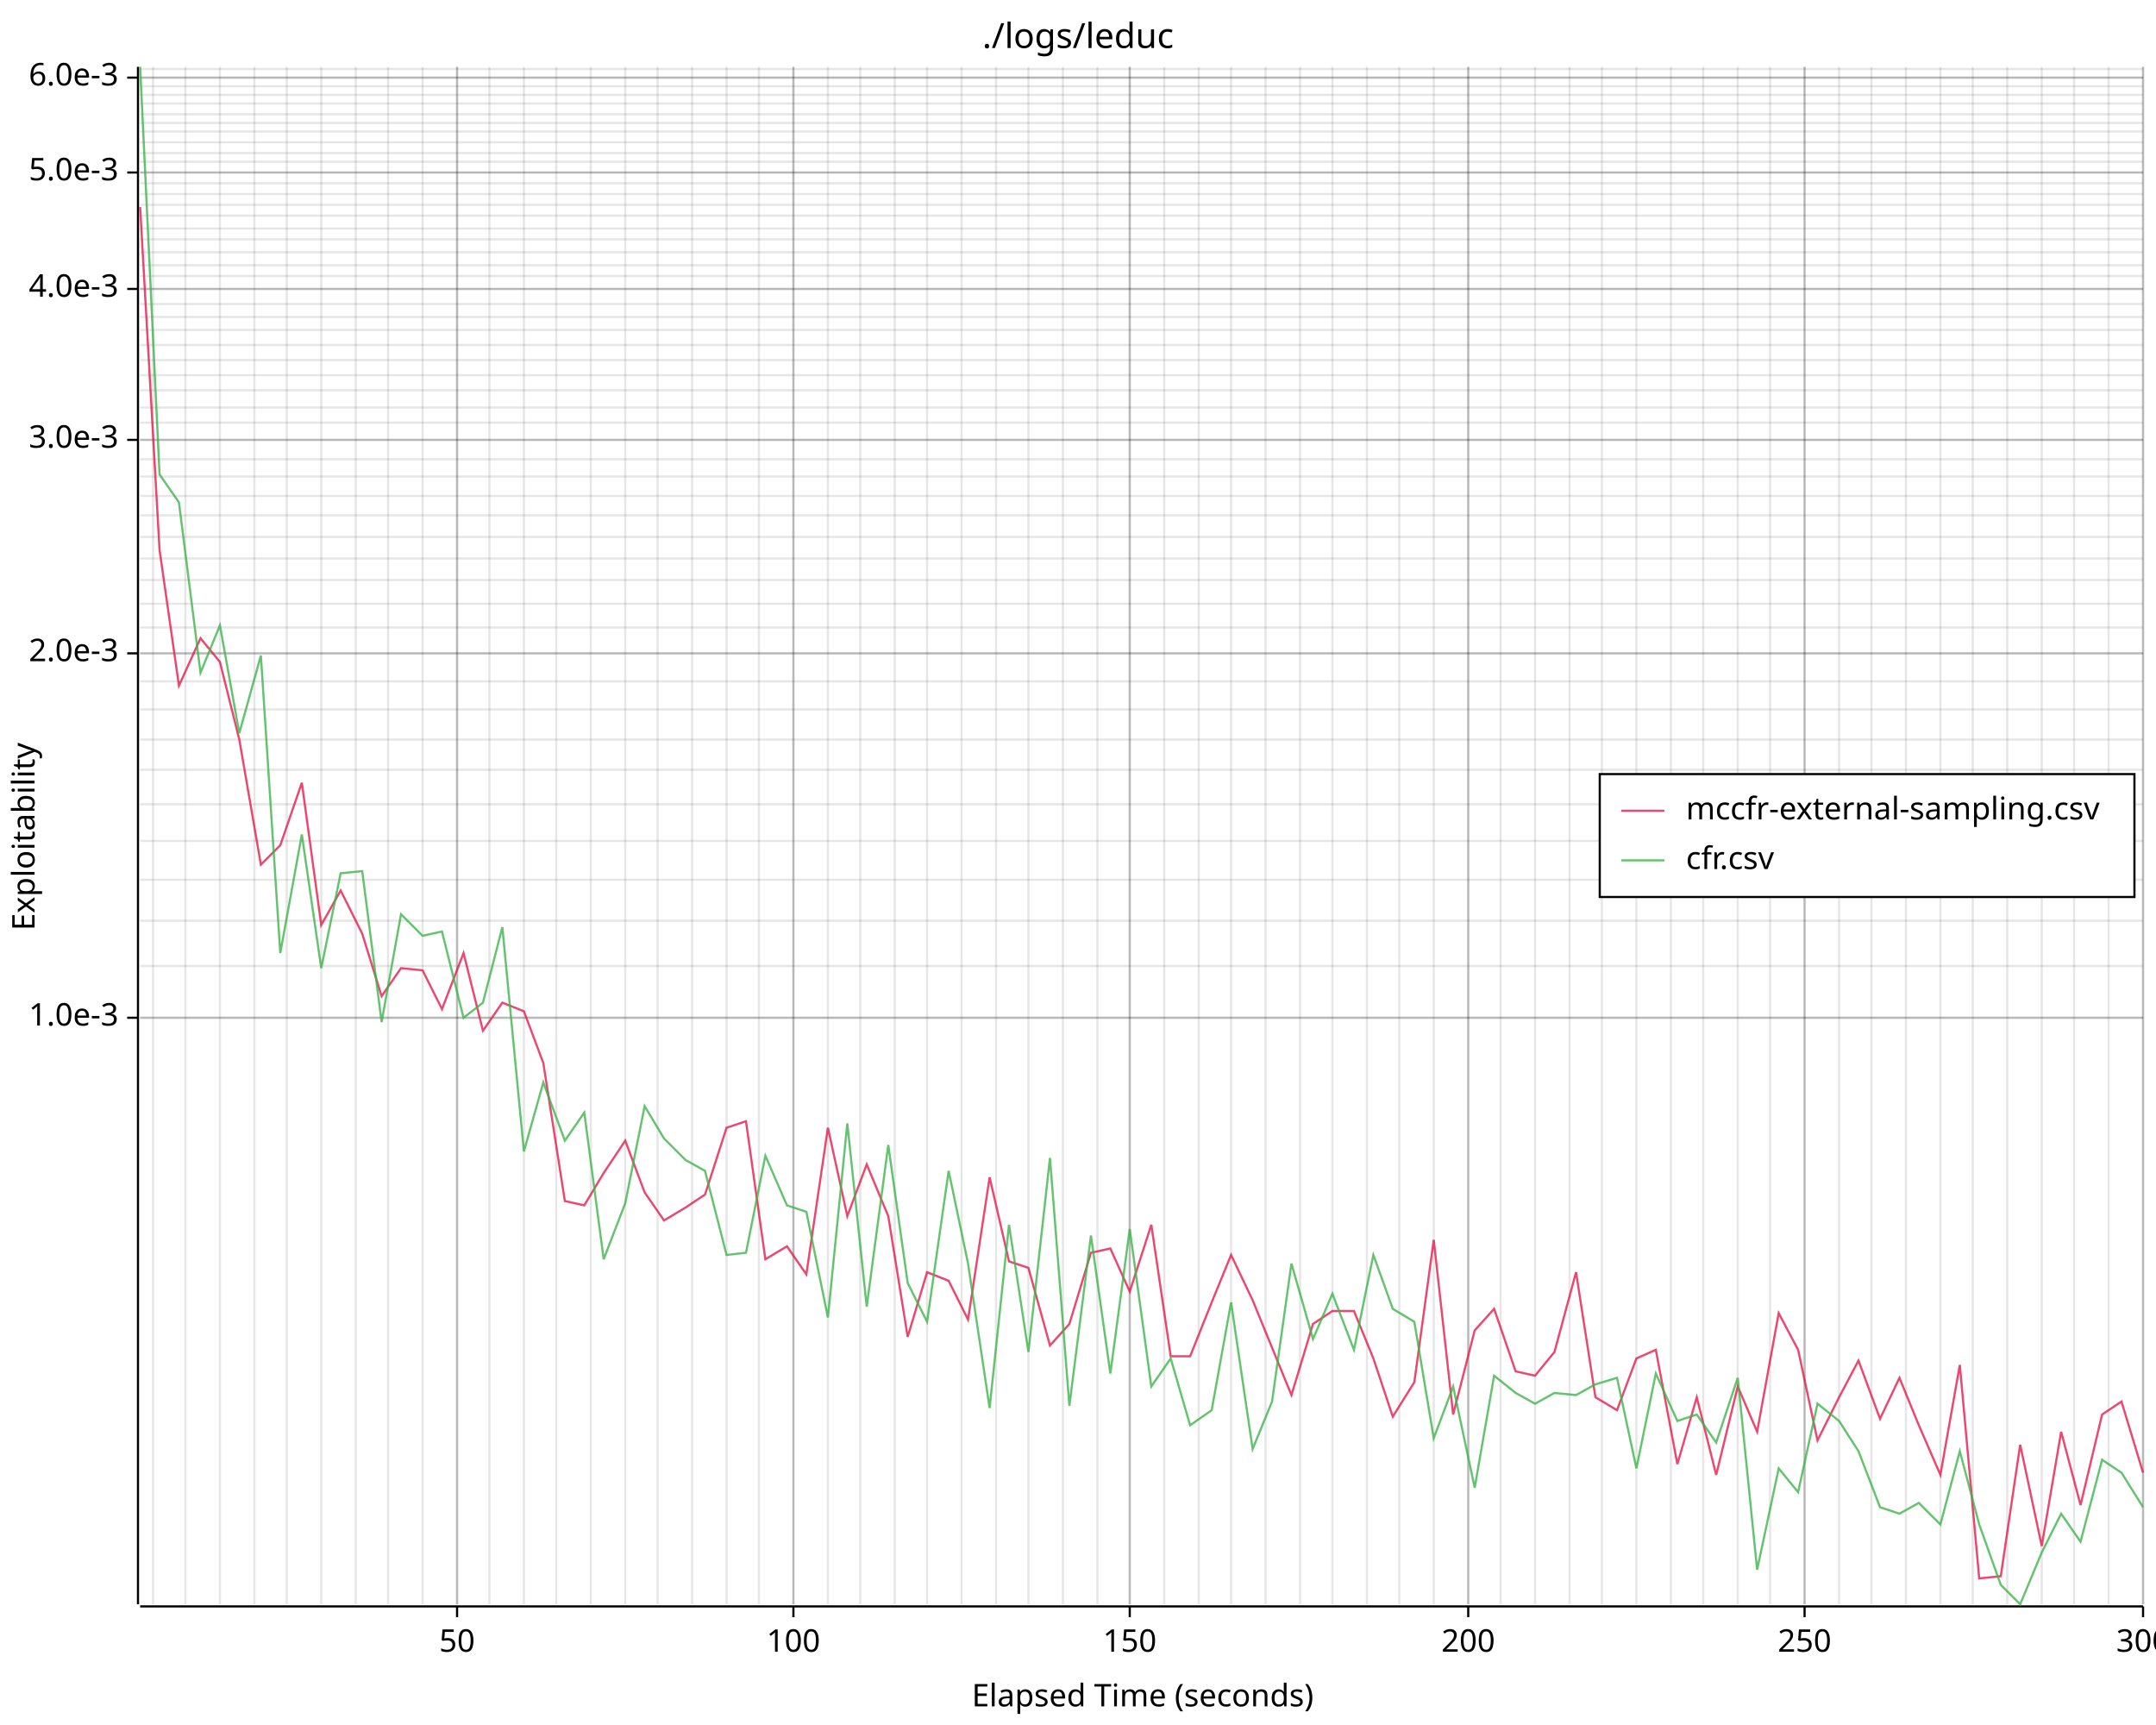
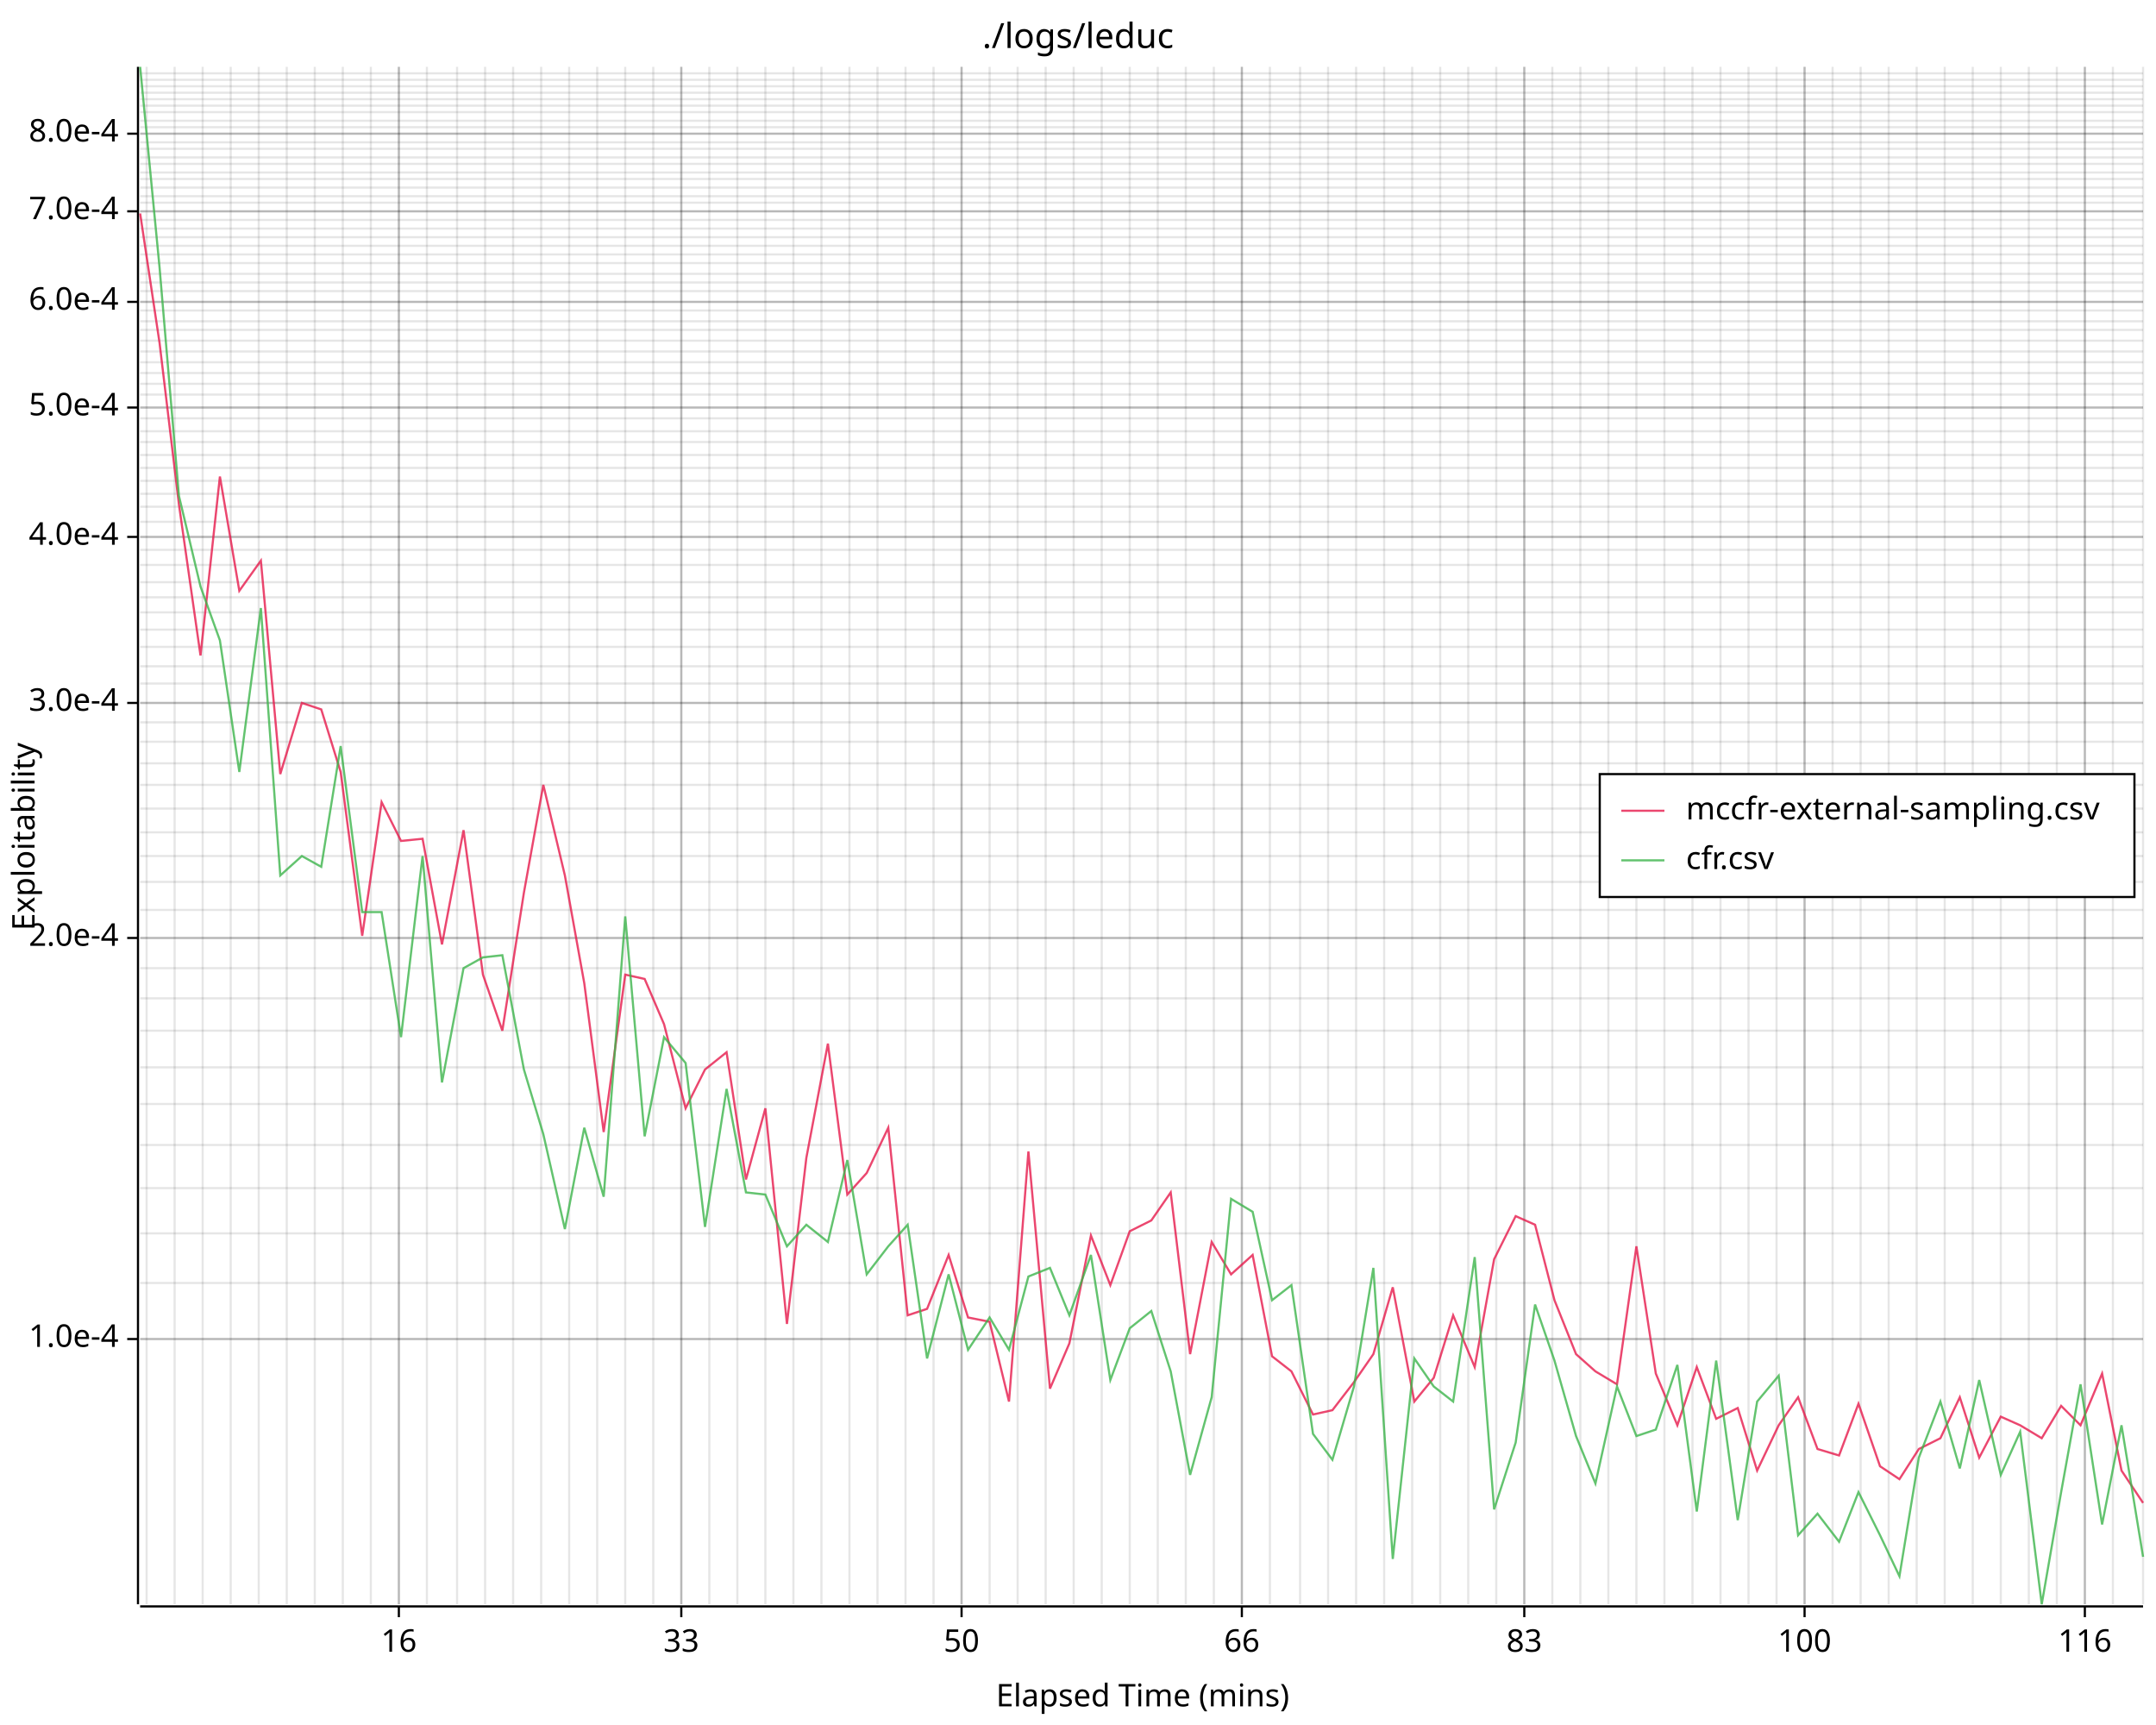
<svg xmlns="http://www.w3.org/2000/svg" width="1000" height="800" viewBox="0 0 1000 800">
  <rect x="0" y="0" width="1000" height="800" opacity="1" fill="#FFFFFF" stroke="none" />
  <text x="500" y="10" dy="0.76em" text-anchor="middle" font-family="sans-serif" font-size="16.129" opacity="1" fill="#000000">
./logs/leduc
</text>
-   <line opacity="0.1" stroke="#000000" stroke-width="1" x1="71" y1="744" x2="71" y2="31" />
-   <line opacity="0.1" stroke="#000000" stroke-width="1" x1="86" y1="744" x2="86" y2="31" />
-   <line opacity="0.1" stroke="#000000" stroke-width="1" x1="102" y1="744" x2="102" y2="31" />
-   <line opacity="0.1" stroke="#000000" stroke-width="1" x1="118" y1="744" x2="118" y2="31" />
+   <line opacity="0.1" stroke="#000000" stroke-width="1" x1="68" y1="744" x2="68" y2="31" />
+   <line opacity="0.1" stroke="#000000" stroke-width="1" x1="81" y1="744" x2="81" y2="31" />
+   <line opacity="0.1" stroke="#000000" stroke-width="1" x1="94" y1="744" x2="94" y2="31" />
+   <line opacity="0.1" stroke="#000000" stroke-width="1" x1="107" y1="744" x2="107" y2="31" />
+   <line opacity="0.1" stroke="#000000" stroke-width="1" x1="120" y1="744" x2="120" y2="31" />
  <line opacity="0.1" stroke="#000000" stroke-width="1" x1="133" y1="744" x2="133" y2="31" />
-   <line opacity="0.1" stroke="#000000" stroke-width="1" x1="149" y1="744" x2="149" y2="31" />
-   <line opacity="0.1" stroke="#000000" stroke-width="1" x1="165" y1="744" x2="165" y2="31" />
-   <line opacity="0.1" stroke="#000000" stroke-width="1" x1="180" y1="744" x2="180" y2="31" />
-   <line opacity="0.1" stroke="#000000" stroke-width="1" x1="196" y1="744" x2="196" y2="31" />
+   <line opacity="0.1" stroke="#000000" stroke-width="1" x1="146" y1="744" x2="146" y2="31" />
+   <line opacity="0.1" stroke="#000000" stroke-width="1" x1="159" y1="744" x2="159" y2="31" />
+   <line opacity="0.1" stroke="#000000" stroke-width="1" x1="172" y1="744" x2="172" y2="31" />
+   <line opacity="0.1" stroke="#000000" stroke-width="1" x1="185" y1="744" x2="185" y2="31" />
+   <line opacity="0.1" stroke="#000000" stroke-width="1" x1="198" y1="744" x2="198" y2="31" />
  <line opacity="0.1" stroke="#000000" stroke-width="1" x1="212" y1="744" x2="212" y2="31" />
-   <line opacity="0.1" stroke="#000000" stroke-width="1" x1="227" y1="744" x2="227" y2="31" />
-   <line opacity="0.1" stroke="#000000" stroke-width="1" x1="243" y1="744" x2="243" y2="31" />
-   <line opacity="0.1" stroke="#000000" stroke-width="1" x1="258" y1="744" x2="258" y2="31" />
-   <line opacity="0.1" stroke="#000000" stroke-width="1" x1="274" y1="744" x2="274" y2="31" />
+   <line opacity="0.1" stroke="#000000" stroke-width="1" x1="225" y1="744" x2="225" y2="31" />
+   <line opacity="0.1" stroke="#000000" stroke-width="1" x1="238" y1="744" x2="238" y2="31" />
+   <line opacity="0.1" stroke="#000000" stroke-width="1" x1="251" y1="744" x2="251" y2="31" />
+   <line opacity="0.1" stroke="#000000" stroke-width="1" x1="264" y1="744" x2="264" y2="31" />
+   <line opacity="0.1" stroke="#000000" stroke-width="1" x1="277" y1="744" x2="277" y2="31" />
  <line opacity="0.1" stroke="#000000" stroke-width="1" x1="290" y1="744" x2="290" y2="31" />
-   <line opacity="0.1" stroke="#000000" stroke-width="1" x1="305" y1="744" x2="305" y2="31" />
-   <line opacity="0.1" stroke="#000000" stroke-width="1" x1="321" y1="744" x2="321" y2="31" />
-   <line opacity="0.1" stroke="#000000" stroke-width="1" x1="337" y1="744" x2="337" y2="31" />
-   <line opacity="0.1" stroke="#000000" stroke-width="1" x1="352" y1="744" x2="352" y2="31" />
+   <line opacity="0.1" stroke="#000000" stroke-width="1" x1="303" y1="744" x2="303" y2="31" />
+   <line opacity="0.1" stroke="#000000" stroke-width="1" x1="316" y1="744" x2="316" y2="31" />
+   <line opacity="0.1" stroke="#000000" stroke-width="1" x1="329" y1="744" x2="329" y2="31" />
+   <line opacity="0.1" stroke="#000000" stroke-width="1" x1="342" y1="744" x2="342" y2="31" />
+   <line opacity="0.1" stroke="#000000" stroke-width="1" x1="355" y1="744" x2="355" y2="31" />
  <line opacity="0.1" stroke="#000000" stroke-width="1" x1="368" y1="744" x2="368" y2="31" />
-   <line opacity="0.1" stroke="#000000" stroke-width="1" x1="384" y1="744" x2="384" y2="31" />
-   <line opacity="0.1" stroke="#000000" stroke-width="1" x1="399" y1="744" x2="399" y2="31" />
-   <line opacity="0.1" stroke="#000000" stroke-width="1" x1="415" y1="744" x2="415" y2="31" />
-   <line opacity="0.1" stroke="#000000" stroke-width="1" x1="430" y1="744" x2="430" y2="31" />
+   <line opacity="0.1" stroke="#000000" stroke-width="1" x1="381" y1="744" x2="381" y2="31" />
+   <line opacity="0.1" stroke="#000000" stroke-width="1" x1="394" y1="744" x2="394" y2="31" />
+   <line opacity="0.1" stroke="#000000" stroke-width="1" x1="407" y1="744" x2="407" y2="31" />
+   <line opacity="0.1" stroke="#000000" stroke-width="1" x1="420" y1="744" x2="420" y2="31" />
+   <line opacity="0.1" stroke="#000000" stroke-width="1" x1="433" y1="744" x2="433" y2="31" />
  <line opacity="0.1" stroke="#000000" stroke-width="1" x1="446" y1="744" x2="446" y2="31" />
-   <line opacity="0.1" stroke="#000000" stroke-width="1" x1="462" y1="744" x2="462" y2="31" />
-   <line opacity="0.1" stroke="#000000" stroke-width="1" x1="477" y1="744" x2="477" y2="31" />
-   <line opacity="0.1" stroke="#000000" stroke-width="1" x1="493" y1="744" x2="493" y2="31" />
-   <line opacity="0.1" stroke="#000000" stroke-width="1" x1="509" y1="744" x2="509" y2="31" />
+   <line opacity="0.1" stroke="#000000" stroke-width="1" x1="459" y1="744" x2="459" y2="31" />
+   <line opacity="0.1" stroke="#000000" stroke-width="1" x1="472" y1="744" x2="472" y2="31" />
+   <line opacity="0.1" stroke="#000000" stroke-width="1" x1="485" y1="744" x2="485" y2="31" />
+   <line opacity="0.1" stroke="#000000" stroke-width="1" x1="498" y1="744" x2="498" y2="31" />
+   <line opacity="0.1" stroke="#000000" stroke-width="1" x1="511" y1="744" x2="511" y2="31" />
  <line opacity="0.1" stroke="#000000" stroke-width="1" x1="524" y1="744" x2="524" y2="31" />
-   <line opacity="0.1" stroke="#000000" stroke-width="1" x1="540" y1="744" x2="540" y2="31" />
-   <line opacity="0.1" stroke="#000000" stroke-width="1" x1="556" y1="744" x2="556" y2="31" />
-   <line opacity="0.1" stroke="#000000" stroke-width="1" x1="571" y1="744" x2="571" y2="31" />
-   <line opacity="0.1" stroke="#000000" stroke-width="1" x1="587" y1="744" x2="587" y2="31" />
+   <line opacity="0.1" stroke="#000000" stroke-width="1" x1="537" y1="744" x2="537" y2="31" />
+   <line opacity="0.1" stroke="#000000" stroke-width="1" x1="550" y1="744" x2="550" y2="31" />
+   <line opacity="0.1" stroke="#000000" stroke-width="1" x1="563" y1="744" x2="563" y2="31" />
+   <line opacity="0.1" stroke="#000000" stroke-width="1" x1="576" y1="744" x2="576" y2="31" />
+   <line opacity="0.1" stroke="#000000" stroke-width="1" x1="589" y1="744" x2="589" y2="31" />
  <line opacity="0.1" stroke="#000000" stroke-width="1" x1="603" y1="744" x2="603" y2="31" />
-   <line opacity="0.1" stroke="#000000" stroke-width="1" x1="618" y1="744" x2="618" y2="31" />
-   <line opacity="0.1" stroke="#000000" stroke-width="1" x1="634" y1="744" x2="634" y2="31" />
-   <line opacity="0.1" stroke="#000000" stroke-width="1" x1="649" y1="744" x2="649" y2="31" />
-   <line opacity="0.1" stroke="#000000" stroke-width="1" x1="665" y1="744" x2="665" y2="31" />
+   <line opacity="0.1" stroke="#000000" stroke-width="1" x1="616" y1="744" x2="616" y2="31" />
+   <line opacity="0.1" stroke="#000000" stroke-width="1" x1="629" y1="744" x2="629" y2="31" />
+   <line opacity="0.1" stroke="#000000" stroke-width="1" x1="642" y1="744" x2="642" y2="31" />
+   <line opacity="0.1" stroke="#000000" stroke-width="1" x1="655" y1="744" x2="655" y2="31" />
+   <line opacity="0.1" stroke="#000000" stroke-width="1" x1="668" y1="744" x2="668" y2="31" />
  <line opacity="0.1" stroke="#000000" stroke-width="1" x1="681" y1="744" x2="681" y2="31" />
-   <line opacity="0.1" stroke="#000000" stroke-width="1" x1="696" y1="744" x2="696" y2="31" />
-   <line opacity="0.1" stroke="#000000" stroke-width="1" x1="712" y1="744" x2="712" y2="31" />
-   <line opacity="0.1" stroke="#000000" stroke-width="1" x1="728" y1="744" x2="728" y2="31" />
-   <line opacity="0.1" stroke="#000000" stroke-width="1" x1="743" y1="744" x2="743" y2="31" />
+   <line opacity="0.1" stroke="#000000" stroke-width="1" x1="694" y1="744" x2="694" y2="31" />
+   <line opacity="0.1" stroke="#000000" stroke-width="1" x1="707" y1="744" x2="707" y2="31" />
+   <line opacity="0.1" stroke="#000000" stroke-width="1" x1="720" y1="744" x2="720" y2="31" />
+   <line opacity="0.1" stroke="#000000" stroke-width="1" x1="733" y1="744" x2="733" y2="31" />
+   <line opacity="0.1" stroke="#000000" stroke-width="1" x1="746" y1="744" x2="746" y2="31" />
  <line opacity="0.1" stroke="#000000" stroke-width="1" x1="759" y1="744" x2="759" y2="31" />
-   <line opacity="0.1" stroke="#000000" stroke-width="1" x1="775" y1="744" x2="775" y2="31" />
-   <line opacity="0.1" stroke="#000000" stroke-width="1" x1="790" y1="744" x2="790" y2="31" />
-   <line opacity="0.1" stroke="#000000" stroke-width="1" x1="806" y1="744" x2="806" y2="31" />
-   <line opacity="0.1" stroke="#000000" stroke-width="1" x1="821" y1="744" x2="821" y2="31" />
+   <line opacity="0.1" stroke="#000000" stroke-width="1" x1="772" y1="744" x2="772" y2="31" />
+   <line opacity="0.1" stroke="#000000" stroke-width="1" x1="785" y1="744" x2="785" y2="31" />
+   <line opacity="0.1" stroke="#000000" stroke-width="1" x1="798" y1="744" x2="798" y2="31" />
+   <line opacity="0.1" stroke="#000000" stroke-width="1" x1="811" y1="744" x2="811" y2="31" />
+   <line opacity="0.1" stroke="#000000" stroke-width="1" x1="824" y1="744" x2="824" y2="31" />
  <line opacity="0.1" stroke="#000000" stroke-width="1" x1="837" y1="744" x2="837" y2="31" />
-   <line opacity="0.1" stroke="#000000" stroke-width="1" x1="853" y1="744" x2="853" y2="31" />
-   <line opacity="0.1" stroke="#000000" stroke-width="1" x1="868" y1="744" x2="868" y2="31" />
-   <line opacity="0.1" stroke="#000000" stroke-width="1" x1="884" y1="744" x2="884" y2="31" />
-   <line opacity="0.1" stroke="#000000" stroke-width="1" x1="900" y1="744" x2="900" y2="31" />
+   <line opacity="0.1" stroke="#000000" stroke-width="1" x1="850" y1="744" x2="850" y2="31" />
+   <line opacity="0.1" stroke="#000000" stroke-width="1" x1="863" y1="744" x2="863" y2="31" />
+   <line opacity="0.1" stroke="#000000" stroke-width="1" x1="876" y1="744" x2="876" y2="31" />
+   <line opacity="0.1" stroke="#000000" stroke-width="1" x1="889" y1="744" x2="889" y2="31" />
+   <line opacity="0.1" stroke="#000000" stroke-width="1" x1="902" y1="744" x2="902" y2="31" />
  <line opacity="0.1" stroke="#000000" stroke-width="1" x1="915" y1="744" x2="915" y2="31" />
-   <line opacity="0.1" stroke="#000000" stroke-width="1" x1="931" y1="744" x2="931" y2="31" />
-   <line opacity="0.1" stroke="#000000" stroke-width="1" x1="947" y1="744" x2="947" y2="31" />
-   <line opacity="0.1" stroke="#000000" stroke-width="1" x1="962" y1="744" x2="962" y2="31" />
-   <line opacity="0.1" stroke="#000000" stroke-width="1" x1="978" y1="744" x2="978" y2="31" />
+   <line opacity="0.1" stroke="#000000" stroke-width="1" x1="928" y1="744" x2="928" y2="31" />
+   <line opacity="0.1" stroke="#000000" stroke-width="1" x1="941" y1="744" x2="941" y2="31" />
+   <line opacity="0.1" stroke="#000000" stroke-width="1" x1="954" y1="744" x2="954" y2="31" />
+   <line opacity="0.1" stroke="#000000" stroke-width="1" x1="967" y1="744" x2="967" y2="31" />
+   <line opacity="0.1" stroke="#000000" stroke-width="1" x1="980" y1="744" x2="980" y2="31" />
  <line opacity="0.1" stroke="#000000" stroke-width="1" x1="994" y1="744" x2="994" y2="31" />
-   <line opacity="0.1" stroke="#000000" stroke-width="1" x1="65" y1="472" x2="994" y2="472" />
-   <line opacity="0.1" stroke="#000000" stroke-width="1" x1="65" y1="448" x2="994" y2="448" />
-   <line opacity="0.1" stroke="#000000" stroke-width="1" x1="65" y1="427" x2="994" y2="427" />
-   <line opacity="0.1" stroke="#000000" stroke-width="1" x1="65" y1="408" x2="994" y2="408" />
-   <line opacity="0.1" stroke="#000000" stroke-width="1" x1="65" y1="390" x2="994" y2="390" />
-   <line opacity="0.1" stroke="#000000" stroke-width="1" x1="65" y1="373" x2="994" y2="373" />
-   <line opacity="0.1" stroke="#000000" stroke-width="1" x1="65" y1="357" x2="994" y2="357" />
-   <line opacity="0.1" stroke="#000000" stroke-width="1" x1="65" y1="343" x2="994" y2="343" />
-   <line opacity="0.1" stroke="#000000" stroke-width="1" x1="65" y1="329" x2="994" y2="329" />
-   <line opacity="0.1" stroke="#000000" stroke-width="1" x1="65" y1="316" x2="994" y2="316" />
-   <line opacity="0.1" stroke="#000000" stroke-width="1" x1="65" y1="303" x2="994" y2="303" />
-   <line opacity="0.1" stroke="#000000" stroke-width="1" x1="65" y1="291" x2="994" y2="291" />
-   <line opacity="0.1" stroke="#000000" stroke-width="1" x1="65" y1="280" x2="994" y2="280" />
-   <line opacity="0.1" stroke="#000000" stroke-width="1" x1="65" y1="269" x2="994" y2="269" />
-   <line opacity="0.1" stroke="#000000" stroke-width="1" x1="65" y1="259" x2="994" y2="259" />
+   <line opacity="0.1" stroke="#000000" stroke-width="1" x1="65" y1="621" x2="994" y2="621" />
+   <line opacity="0.1" stroke="#000000" stroke-width="1" x1="65" y1="595" x2="994" y2="595" />
+   <line opacity="0.1" stroke="#000000" stroke-width="1" x1="65" y1="572" x2="994" y2="572" />
+   <line opacity="0.1" stroke="#000000" stroke-width="1" x1="65" y1="551" x2="994" y2="551" />
+   <line opacity="0.1" stroke="#000000" stroke-width="1" x1="65" y1="531" x2="994" y2="531" />
+   <line opacity="0.1" stroke="#000000" stroke-width="1" x1="65" y1="512" x2="994" y2="512" />
+   <line opacity="0.1" stroke="#000000" stroke-width="1" x1="65" y1="495" x2="994" y2="495" />
+   <line opacity="0.1" stroke="#000000" stroke-width="1" x1="65" y1="478" x2="994" y2="478" />
+   <line opacity="0.1" stroke="#000000" stroke-width="1" x1="65" y1="463" x2="994" y2="463" />
+   <line opacity="0.1" stroke="#000000" stroke-width="1" x1="65" y1="449" x2="994" y2="449" />
+   <line opacity="0.1" stroke="#000000" stroke-width="1" x1="65" y1="435" x2="994" y2="435" />
+   <line opacity="0.1" stroke="#000000" stroke-width="1" x1="65" y1="422" x2="994" y2="422" />
+   <line opacity="0.1" stroke="#000000" stroke-width="1" x1="65" y1="409" x2="994" y2="409" />
+   <line opacity="0.1" stroke="#000000" stroke-width="1" x1="65" y1="397" x2="994" y2="397" />
+   <line opacity="0.1" stroke="#000000" stroke-width="1" x1="65" y1="386" x2="994" y2="386" />
+   <line opacity="0.1" stroke="#000000" stroke-width="1" x1="65" y1="375" x2="994" y2="375" />
+   <line opacity="0.1" stroke="#000000" stroke-width="1" x1="65" y1="364" x2="994" y2="364" />
+   <line opacity="0.1" stroke="#000000" stroke-width="1" x1="65" y1="354" x2="994" y2="354" />
+   <line opacity="0.1" stroke="#000000" stroke-width="1" x1="65" y1="344" x2="994" y2="344" />
+   <line opacity="0.1" stroke="#000000" stroke-width="1" x1="65" y1="335" x2="994" y2="335" />
+   <line opacity="0.1" stroke="#000000" stroke-width="1" x1="65" y1="326" x2="994" y2="326" />
+   <line opacity="0.1" stroke="#000000" stroke-width="1" x1="65" y1="317" x2="994" y2="317" />
+   <line opacity="0.1" stroke="#000000" stroke-width="1" x1="65" y1="309" x2="994" y2="309" />
+   <line opacity="0.1" stroke="#000000" stroke-width="1" x1="65" y1="300" x2="994" y2="300" />
+   <line opacity="0.1" stroke="#000000" stroke-width="1" x1="65" y1="292" x2="994" y2="292" />
+   <line opacity="0.1" stroke="#000000" stroke-width="1" x1="65" y1="284" x2="994" y2="284" />
+   <line opacity="0.1" stroke="#000000" stroke-width="1" x1="65" y1="277" x2="994" y2="277" />
+   <line opacity="0.1" stroke="#000000" stroke-width="1" x1="65" y1="270" x2="994" y2="270" />
+   <line opacity="0.1" stroke="#000000" stroke-width="1" x1="65" y1="262" x2="994" y2="262" />
+   <line opacity="0.1" stroke="#000000" stroke-width="1" x1="65" y1="255" x2="994" y2="255" />
  <line opacity="0.1" stroke="#000000" stroke-width="1" x1="65" y1="249" x2="994" y2="249" />
-   <line opacity="0.1" stroke="#000000" stroke-width="1" x1="65" y1="239" x2="994" y2="239" />
-   <line opacity="0.1" stroke="#000000" stroke-width="1" x1="65" y1="230" x2="994" y2="230" />
-   <line opacity="0.1" stroke="#000000" stroke-width="1" x1="65" y1="221" x2="994" y2="221" />
-   <line opacity="0.1" stroke="#000000" stroke-width="1" x1="65" y1="213" x2="994" y2="213" />
-   <line opacity="0.1" stroke="#000000" stroke-width="1" x1="65" y1="204" x2="994" y2="204" />
-   <line opacity="0.1" stroke="#000000" stroke-width="1" x1="65" y1="196" x2="994" y2="196" />
+   <line opacity="0.1" stroke="#000000" stroke-width="1" x1="65" y1="242" x2="994" y2="242" />
+   <line opacity="0.1" stroke="#000000" stroke-width="1" x1="65" y1="235" x2="994" y2="235" />
+   <line opacity="0.1" stroke="#000000" stroke-width="1" x1="65" y1="229" x2="994" y2="229" />
+   <line opacity="0.1" stroke="#000000" stroke-width="1" x1="65" y1="223" x2="994" y2="223" />
+   <line opacity="0.1" stroke="#000000" stroke-width="1" x1="65" y1="217" x2="994" y2="217" />
+   <line opacity="0.1" stroke="#000000" stroke-width="1" x1="65" y1="211" x2="994" y2="211" />
+   <line opacity="0.1" stroke="#000000" stroke-width="1" x1="65" y1="205" x2="994" y2="205" />
+   <line opacity="0.1" stroke="#000000" stroke-width="1" x1="65" y1="200" x2="994" y2="200" />
+   <line opacity="0.1" stroke="#000000" stroke-width="1" x1="65" y1="194" x2="994" y2="194" />
  <line opacity="0.1" stroke="#000000" stroke-width="1" x1="65" y1="189" x2="994" y2="189" />
-   <line opacity="0.1" stroke="#000000" stroke-width="1" x1="65" y1="181" x2="994" y2="181" />
-   <line opacity="0.1" stroke="#000000" stroke-width="1" x1="65" y1="174" x2="994" y2="174" />
-   <line opacity="0.1" stroke="#000000" stroke-width="1" x1="65" y1="167" x2="994" y2="167" />
-   <line opacity="0.1" stroke="#000000" stroke-width="1" x1="65" y1="160" x2="994" y2="160" />
+   <line opacity="0.1" stroke="#000000" stroke-width="1" x1="65" y1="183" x2="994" y2="183" />
+   <line opacity="0.1" stroke="#000000" stroke-width="1" x1="65" y1="178" x2="994" y2="178" />
+   <line opacity="0.1" stroke="#000000" stroke-width="1" x1="65" y1="173" x2="994" y2="173" />
+   <line opacity="0.1" stroke="#000000" stroke-width="1" x1="65" y1="168" x2="994" y2="168" />
+   <line opacity="0.1" stroke="#000000" stroke-width="1" x1="65" y1="163" x2="994" y2="163" />
+   <line opacity="0.1" stroke="#000000" stroke-width="1" x1="65" y1="158" x2="994" y2="158" />
  <line opacity="0.1" stroke="#000000" stroke-width="1" x1="65" y1="153" x2="994" y2="153" />
-   <line opacity="0.1" stroke="#000000" stroke-width="1" x1="65" y1="147" x2="994" y2="147" />
-   <line opacity="0.1" stroke="#000000" stroke-width="1" x1="65" y1="141" x2="994" y2="141" />
-   <line opacity="0.1" stroke="#000000" stroke-width="1" x1="65" y1="134" x2="994" y2="134" />
-   <line opacity="0.1" stroke="#000000" stroke-width="1" x1="65" y1="128" x2="994" y2="128" />
-   <line opacity="0.1" stroke="#000000" stroke-width="1" x1="65" y1="123" x2="994" y2="123" />
-   <line opacity="0.1" stroke="#000000" stroke-width="1" x1="65" y1="117" x2="994" y2="117" />
-   <line opacity="0.1" stroke="#000000" stroke-width="1" x1="65" y1="111" x2="994" y2="111" />
+   <line opacity="0.1" stroke="#000000" stroke-width="1" x1="65" y1="149" x2="994" y2="149" />
+   <line opacity="0.1" stroke="#000000" stroke-width="1" x1="65" y1="144" x2="994" y2="144" />
+   <line opacity="0.1" stroke="#000000" stroke-width="1" x1="65" y1="140" x2="994" y2="140" />
+   <line opacity="0.1" stroke="#000000" stroke-width="1" x1="65" y1="135" x2="994" y2="135" />
+   <line opacity="0.1" stroke="#000000" stroke-width="1" x1="65" y1="131" x2="994" y2="131" />
+   <line opacity="0.1" stroke="#000000" stroke-width="1" x1="65" y1="127" x2="994" y2="127" />
+   <line opacity="0.1" stroke="#000000" stroke-width="1" x1="65" y1="122" x2="994" y2="122" />
+   <line opacity="0.1" stroke="#000000" stroke-width="1" x1="65" y1="118" x2="994" y2="118" />
+   <line opacity="0.1" stroke="#000000" stroke-width="1" x1="65" y1="114" x2="994" y2="114" />
+   <line opacity="0.1" stroke="#000000" stroke-width="1" x1="65" y1="110" x2="994" y2="110" />
  <line opacity="0.1" stroke="#000000" stroke-width="1" x1="65" y1="106" x2="994" y2="106" />
-   <line opacity="0.1" stroke="#000000" stroke-width="1" x1="65" y1="100" x2="994" y2="100" />
-   <line opacity="0.1" stroke="#000000" stroke-width="1" x1="65" y1="95" x2="994" y2="95" />
-   <line opacity="0.1" stroke="#000000" stroke-width="1" x1="65" y1="90" x2="994" y2="90" />
-   <line opacity="0.1" stroke="#000000" stroke-width="1" x1="65" y1="85" x2="994" y2="85" />
+   <line opacity="0.1" stroke="#000000" stroke-width="1" x1="65" y1="102" x2="994" y2="102" />
+   <line opacity="0.1" stroke="#000000" stroke-width="1" x1="65" y1="98" x2="994" y2="98" />
+   <line opacity="0.1" stroke="#000000" stroke-width="1" x1="65" y1="94" x2="994" y2="94" />
+   <line opacity="0.1" stroke="#000000" stroke-width="1" x1="65" y1="91" x2="994" y2="91" />
+   <line opacity="0.1" stroke="#000000" stroke-width="1" x1="65" y1="87" x2="994" y2="87" />
+   <line opacity="0.1" stroke="#000000" stroke-width="1" x1="65" y1="83" x2="994" y2="83" />
  <line opacity="0.1" stroke="#000000" stroke-width="1" x1="65" y1="80" x2="994" y2="80" />
-   <line opacity="0.1" stroke="#000000" stroke-width="1" x1="65" y1="75" x2="994" y2="75" />
-   <line opacity="0.1" stroke="#000000" stroke-width="1" x1="65" y1="71" x2="994" y2="71" />
+   <line opacity="0.1" stroke="#000000" stroke-width="1" x1="65" y1="76" x2="994" y2="76" />
+   <line opacity="0.1" stroke="#000000" stroke-width="1" x1="65" y1="73" x2="994" y2="73" />
+   <line opacity="0.1" stroke="#000000" stroke-width="1" x1="65" y1="69" x2="994" y2="69" />
  <line opacity="0.1" stroke="#000000" stroke-width="1" x1="65" y1="66" x2="994" y2="66" />
-   <line opacity="0.1" stroke="#000000" stroke-width="1" x1="65" y1="61" x2="994" y2="61" />
-   <line opacity="0.1" stroke="#000000" stroke-width="1" x1="65" y1="57" x2="994" y2="57" />
-   <line opacity="0.1" stroke="#000000" stroke-width="1" x1="65" y1="53" x2="994" y2="53" />
-   <line opacity="0.1" stroke="#000000" stroke-width="1" x1="65" y1="48" x2="994" y2="48" />
-   <line opacity="0.1" stroke="#000000" stroke-width="1" x1="65" y1="44" x2="994" y2="44" />
+   <line opacity="0.1" stroke="#000000" stroke-width="1" x1="65" y1="62" x2="994" y2="62" />
+   <line opacity="0.1" stroke="#000000" stroke-width="1" x1="65" y1="59" x2="994" y2="59" />
+   <line opacity="0.1" stroke="#000000" stroke-width="1" x1="65" y1="56" x2="994" y2="56" />
+   <line opacity="0.1" stroke="#000000" stroke-width="1" x1="65" y1="52" x2="994" y2="52" />
+   <line opacity="0.1" stroke="#000000" stroke-width="1" x1="65" y1="49" x2="994" y2="49" />
+   <line opacity="0.1" stroke="#000000" stroke-width="1" x1="65" y1="46" x2="994" y2="46" />
+   <line opacity="0.1" stroke="#000000" stroke-width="1" x1="65" y1="43" x2="994" y2="43" />
  <line opacity="0.1" stroke="#000000" stroke-width="1" x1="65" y1="40" x2="994" y2="40" />
-   <line opacity="0.1" stroke="#000000" stroke-width="1" x1="65" y1="36" x2="994" y2="36" />
-   <line opacity="0.1" stroke="#000000" stroke-width="1" x1="65" y1="32" x2="994" y2="32" />
+   <line opacity="0.1" stroke="#000000" stroke-width="1" x1="65" y1="37" x2="994" y2="37" />
+   <line opacity="0.1" stroke="#000000" stroke-width="1" x1="65" y1="34" x2="994" y2="34" />
  <text x="5" y="388" dy="0.76em" text-anchor="middle" font-family="sans-serif" font-size="14.516" opacity="1" fill="#000000" transform="rotate(270, 5, 388)">
Exploitability
</text>
  <text x="530" y="795" dy="-0.5ex" text-anchor="middle" font-family="sans-serif" font-size="14.516" opacity="1" fill="#000000">
- Elapsed Time (seconds)
- </text>
-   <line opacity="0.2" stroke="#000000" stroke-width="1" x1="212" y1="744" x2="212" y2="31" />
-   <line opacity="0.2" stroke="#000000" stroke-width="1" x1="368" y1="744" x2="368" y2="31" />
-   <line opacity="0.2" stroke="#000000" stroke-width="1" x1="524" y1="744" x2="524" y2="31" />
-   <line opacity="0.2" stroke="#000000" stroke-width="1" x1="681" y1="744" x2="681" y2="31" />
+ Elapsed Time (mins)
+ </text>
+   <line opacity="0.2" stroke="#000000" stroke-width="1" x1="185" y1="744" x2="185" y2="31" />
+   <line opacity="0.2" stroke="#000000" stroke-width="1" x1="316" y1="744" x2="316" y2="31" />
+   <line opacity="0.2" stroke="#000000" stroke-width="1" x1="446" y1="744" x2="446" y2="31" />
+   <line opacity="0.2" stroke="#000000" stroke-width="1" x1="576" y1="744" x2="576" y2="31" />
+   <line opacity="0.2" stroke="#000000" stroke-width="1" x1="707" y1="744" x2="707" y2="31" />
  <line opacity="0.2" stroke="#000000" stroke-width="1" x1="837" y1="744" x2="837" y2="31" />
-   <line opacity="0.2" stroke="#000000" stroke-width="1" x1="994" y1="744" x2="994" y2="31" />
-   <line opacity="0.2" stroke="#000000" stroke-width="1" x1="65" y1="472" x2="994" y2="472" />
-   <line opacity="0.2" stroke="#000000" stroke-width="1" x1="65" y1="303" x2="994" y2="303" />
-   <line opacity="0.2" stroke="#000000" stroke-width="1" x1="65" y1="204" x2="994" y2="204" />
-   <line opacity="0.2" stroke="#000000" stroke-width="1" x1="65" y1="134" x2="994" y2="134" />
-   <line opacity="0.2" stroke="#000000" stroke-width="1" x1="65" y1="80" x2="994" y2="80" />
-   <line opacity="0.2" stroke="#000000" stroke-width="1" x1="65" y1="36" x2="994" y2="36" />
+   <line opacity="0.2" stroke="#000000" stroke-width="1" x1="967" y1="744" x2="967" y2="31" />
+   <line opacity="0.2" stroke="#000000" stroke-width="1" x1="65" y1="621" x2="994" y2="621" />
+   <line opacity="0.2" stroke="#000000" stroke-width="1" x1="65" y1="435" x2="994" y2="435" />
+   <line opacity="0.2" stroke="#000000" stroke-width="1" x1="65" y1="326" x2="994" y2="326" />
+   <line opacity="0.2" stroke="#000000" stroke-width="1" x1="65" y1="249" x2="994" y2="249" />
+   <line opacity="0.2" stroke="#000000" stroke-width="1" x1="65" y1="189" x2="994" y2="189" />
+   <line opacity="0.2" stroke="#000000" stroke-width="1" x1="65" y1="140" x2="994" y2="140" />
+   <line opacity="0.2" stroke="#000000" stroke-width="1" x1="65" y1="98" x2="994" y2="98" />
+   <line opacity="0.2" stroke="#000000" stroke-width="1" x1="65" y1="62" x2="994" y2="62" />
  <polyline fill="none" opacity="1" stroke="#000000" stroke-width="1" points="64,31 64,744 " />
-   <text x="55" y="472" dy="0.5ex" text-anchor="end" font-family="sans-serif" font-size="14.516" opacity="1" fill="#000000">
- 1.0e-3
- </text>
-   <polyline fill="none" opacity="1" stroke="#000000" stroke-width="1" points="59,472 64,472 " />
-   <text x="55" y="303" dy="0.5ex" text-anchor="end" font-family="sans-serif" font-size="14.516" opacity="1" fill="#000000">
- 2.0e-3
- </text>
-   <polyline fill="none" opacity="1" stroke="#000000" stroke-width="1" points="59,303 64,303 " />
-   <text x="55" y="204" dy="0.5ex" text-anchor="end" font-family="sans-serif" font-size="14.516" opacity="1" fill="#000000">
- 3.0e-3
- </text>
-   <polyline fill="none" opacity="1" stroke="#000000" stroke-width="1" points="59,204 64,204 " />
-   <text x="55" y="134" dy="0.5ex" text-anchor="end" font-family="sans-serif" font-size="14.516" opacity="1" fill="#000000">
- 4.0e-3
- </text>
-   <polyline fill="none" opacity="1" stroke="#000000" stroke-width="1" points="59,134 64,134 " />
-   <text x="55" y="80" dy="0.5ex" text-anchor="end" font-family="sans-serif" font-size="14.516" opacity="1" fill="#000000">
- 5.0e-3
- </text>
-   <polyline fill="none" opacity="1" stroke="#000000" stroke-width="1" points="59,80 64,80 " />
-   <text x="55" y="36" dy="0.5ex" text-anchor="end" font-family="sans-serif" font-size="14.516" opacity="1" fill="#000000">
- 6.0e-3
- </text>
-   <polyline fill="none" opacity="1" stroke="#000000" stroke-width="1" points="59,36 64,36 " />
+   <text x="55" y="621" dy="0.5ex" text-anchor="end" font-family="sans-serif" font-size="14.516" opacity="1" fill="#000000">
+ 1.0e-4
+ </text>
+   <polyline fill="none" opacity="1" stroke="#000000" stroke-width="1" points="59,621 64,621 " />
+   <text x="55" y="435" dy="0.5ex" text-anchor="end" font-family="sans-serif" font-size="14.516" opacity="1" fill="#000000">
+ 2.0e-4
+ </text>
+   <polyline fill="none" opacity="1" stroke="#000000" stroke-width="1" points="59,435 64,435 " />
+   <text x="55" y="326" dy="0.5ex" text-anchor="end" font-family="sans-serif" font-size="14.516" opacity="1" fill="#000000">
+ 3.0e-4
+ </text>
+   <polyline fill="none" opacity="1" stroke="#000000" stroke-width="1" points="59,326 64,326 " />
+   <text x="55" y="249" dy="0.5ex" text-anchor="end" font-family="sans-serif" font-size="14.516" opacity="1" fill="#000000">
+ 4.0e-4
+ </text>
+   <polyline fill="none" opacity="1" stroke="#000000" stroke-width="1" points="59,249 64,249 " />
+   <text x="55" y="189" dy="0.5ex" text-anchor="end" font-family="sans-serif" font-size="14.516" opacity="1" fill="#000000">
+ 5.0e-4
+ </text>
+   <polyline fill="none" opacity="1" stroke="#000000" stroke-width="1" points="59,189 64,189 " />
+   <text x="55" y="140" dy="0.5ex" text-anchor="end" font-family="sans-serif" font-size="14.516" opacity="1" fill="#000000">
+ 6.0e-4
+ </text>
+   <polyline fill="none" opacity="1" stroke="#000000" stroke-width="1" points="59,140 64,140 " />
+   <text x="55" y="98" dy="0.5ex" text-anchor="end" font-family="sans-serif" font-size="14.516" opacity="1" fill="#000000">
+ 7.0e-4
+ </text>
+   <polyline fill="none" opacity="1" stroke="#000000" stroke-width="1" points="59,98 64,98 " />
+   <text x="55" y="62" dy="0.5ex" text-anchor="end" font-family="sans-serif" font-size="14.516" opacity="1" fill="#000000">
+ 8.0e-4
+ </text>
+   <polyline fill="none" opacity="1" stroke="#000000" stroke-width="1" points="59,62 64,62 " />
  <polyline fill="none" opacity="1" stroke="#000000" stroke-width="1" points="65,745 994,745 " />
-   <text x="212" y="755" dy="0.76em" text-anchor="middle" font-family="sans-serif" font-size="14.516" opacity="1" fill="#000000">
+   <text x="185" y="755" dy="0.76em" text-anchor="middle" font-family="sans-serif" font-size="14.516" opacity="1" fill="#000000">
+ 16
+ </text>
+   <polyline fill="none" opacity="1" stroke="#000000" stroke-width="1" points="185,745 185,750 " />
+   <text x="316" y="755" dy="0.76em" text-anchor="middle" font-family="sans-serif" font-size="14.516" opacity="1" fill="#000000">
+ 33
+ </text>
+   <polyline fill="none" opacity="1" stroke="#000000" stroke-width="1" points="316,745 316,750 " />
+   <text x="446" y="755" dy="0.76em" text-anchor="middle" font-family="sans-serif" font-size="14.516" opacity="1" fill="#000000">
50
</text>
-   <polyline fill="none" opacity="1" stroke="#000000" stroke-width="1" points="212,745 212,750 " />
-   <text x="368" y="755" dy="0.76em" text-anchor="middle" font-family="sans-serif" font-size="14.516" opacity="1" fill="#000000">
+   <polyline fill="none" opacity="1" stroke="#000000" stroke-width="1" points="446,745 446,750 " />
+   <text x="576" y="755" dy="0.76em" text-anchor="middle" font-family="sans-serif" font-size="14.516" opacity="1" fill="#000000">
+ 66
+ </text>
+   <polyline fill="none" opacity="1" stroke="#000000" stroke-width="1" points="576,745 576,750 " />
+   <text x="707" y="755" dy="0.76em" text-anchor="middle" font-family="sans-serif" font-size="14.516" opacity="1" fill="#000000">
+ 83
+ </text>
+   <polyline fill="none" opacity="1" stroke="#000000" stroke-width="1" points="707,745 707,750 " />
+   <text x="837" y="755" dy="0.76em" text-anchor="middle" font-family="sans-serif" font-size="14.516" opacity="1" fill="#000000">
100
</text>
-   <polyline fill="none" opacity="1" stroke="#000000" stroke-width="1" points="368,745 368,750 " />
-   <text x="524" y="755" dy="0.76em" text-anchor="middle" font-family="sans-serif" font-size="14.516" opacity="1" fill="#000000">
- 150
- </text>
-   <polyline fill="none" opacity="1" stroke="#000000" stroke-width="1" points="524,745 524,750 " />
-   <text x="681" y="755" dy="0.76em" text-anchor="middle" font-family="sans-serif" font-size="14.516" opacity="1" fill="#000000">
- 200
- </text>
-   <polyline fill="none" opacity="1" stroke="#000000" stroke-width="1" points="681,745 681,750 " />
-   <text x="837" y="755" dy="0.76em" text-anchor="middle" font-family="sans-serif" font-size="14.516" opacity="1" fill="#000000">
- 250
- </text>
  <polyline fill="none" opacity="1" stroke="#000000" stroke-width="1" points="837,745 837,750 " />
-   <text x="994" y="755" dy="0.76em" text-anchor="middle" font-family="sans-serif" font-size="14.516" opacity="1" fill="#000000">
- 300
- </text>
-   <polyline fill="none" opacity="1" stroke="#000000" stroke-width="1" points="994,745 994,750 " />
-   <polyline fill="none" opacity="0.8" stroke="#E6194B" stroke-width="1" points="65,96 74,255 83,318 93,296 102,307 111,343 121,401 130,392 140,363 149,429 158,413 168,433 177,462 186,449 196,450 205,468 215,442 224,478 233,465 243,469 252,493 262,557 271,559 280,544 290,529 299,553 308,566 318,560 327,554 337,523 346,520 355,584 365,578 374,591 384,523 393,564 402,540 412,564 421,620 430,590 440,594 449,612 459,546 468,585 477,588 487,624 496,614 506,581 515,579 524,599 534,568 543,629 552,629 562,604 571,582 581,603 590,625 599,647 609,614 618,608 628,608 637,630 646,657 656,641 665,575 674,656 684,617 693,607 703,636 712,638 721,627 731,590 740,648 750,654 759,630 768,626 778,679 787,648 796,684 806,643 815,664 825,609 834,626 843,668 853,648 862,631 872,658 881,639 890,661 900,684 909,633 918,732 928,731 937,670 947,717 956,664 965,698 975,656 984,650 994,683 " />
-   <polyline fill="none" opacity="0.8" stroke="#3CB44B" stroke-width="1" points="65,31 74,220 83,233 93,312 102,290 111,340 121,304 130,442 140,387 149,449 158,405 168,404 177,474 186,424 196,434 205,432 215,472 224,465 233,430 243,534 252,502 262,529 271,516 280,584 290,558 299,513 308,528 318,538 327,543 337,582 346,581 355,536 365,559 374,562 384,611 393,521 402,606 412,531 421,595 430,613 440,543 449,586 459,653 468,568 477,627 487,537 496,652 506,573 515,637 524,570 534,643 543,630 552,661 562,654 571,604 581,672 590,650 599,586 609,621 618,600 628,626 637,582 646,607 656,613 665,667 674,643 684,690 693,638 703,646 712,651 721,646 731,647 740,642 750,639 759,681 768,637 778,659 787,656 796,669 806,639 815,728 825,681 834,692 843,651 853,659 862,673 872,699 881,702 890,697 900,707 909,673 918,707 928,735 937,744 947,720 956,702 965,715 975,677 984,683 994,699 " />
+   <text x="967" y="755" dy="0.76em" text-anchor="middle" font-family="sans-serif" font-size="14.516" opacity="1" fill="#000000">
+ 116
+ </text>
+   <polyline fill="none" opacity="1" stroke="#000000" stroke-width="1" points="967,745 967,750 " />
+   <polyline fill="none" opacity="0.8" stroke="#E6194B" stroke-width="1" points="65,99 74,159 83,234 93,304 102,221 111,274 121,260 130,359 140,326 149,329 158,358 168,434 177,372 186,390 196,389 205,438 215,385 224,452 233,478 243,414 252,364 262,406 271,456 280,525 290,452 299,454 308,475 318,514 327,496 337,488 346,547 355,514 365,614 374,537 384,484 393,554 402,544 412,523 421,610 430,607 440,582 449,611 459,613 468,650 477,534 487,644 496,623 506,573 515,596 524,571 534,566 543,553 552,628 562,576 571,591 581,582 590,629 599,636 609,656 618,654 628,641 637,628 646,597 656,650 665,639 674,610 684,634 693,584 703,564 712,568 721,603 731,628 740,636 750,642 759,578 768,637 778,661 787,634 796,658 806,653 815,682 825,661 834,648 843,672 853,675 862,651 872,680 881,686 890,672 900,667 909,648 918,676 928,657 937,661 947,667 956,652 965,661 975,637 984,682 994,697 " />
+   <polyline fill="none" opacity="0.8" stroke="#3CB44B" stroke-width="1" points="65,31 74,124 83,230 93,272 102,297 111,358 121,282 130,406 140,397 149,402 158,346 168,423 177,423 186,481 196,397 205,502 215,449 224,444 233,443 243,496 252,526 262,570 271,523 280,555 290,425 299,527 308,481 318,493 327,569 337,505 346,553 355,554 365,578 374,568 384,576 393,538 402,591 412,578 421,568 430,630 440,591 449,626 459,611 468,626 477,592 487,588 496,610 506,582 515,640 524,616 534,608 543,636 552,684 562,648 571,556 581,562 590,603 599,596 609,665 618,677 628,643 637,588 646,723 656,630 665,643 674,650 684,583 693,700 703,669 712,605 721,631 731,666 740,688 750,643 759,666 768,663 778,633 787,701 796,631 806,705 815,650 825,638 834,712 843,702 853,715 862,692 872,712 881,731 890,676 900,650 909,681 918,640 928,684 937,664 947,744 956,692 965,642 975,707 984,661 994,722 " />
  <rect x="742" y="359" width="248" height="57" opacity="1" fill="#FFFFFF" stroke="none" />
  <rect x="742" y="359" width="248" height="57" opacity="1" fill="none" stroke="#000000" />
  <text x="782" y="369" dy="0.76em" text-anchor="start" font-family="sans-serif" font-size="14.516" opacity="1" fill="#000000">
mccfr-external-sampling.csv
</text>
  <text x="782" y="392" dy="0.76em" text-anchor="start" font-family="sans-serif" font-size="14.516" opacity="1" fill="#000000">
cfr.csv
</text>
  <polyline fill="none" opacity="0.8" stroke="#E6194B" stroke-width="1" points="752,376 772,376 " />
  <polyline fill="none" opacity="0.8" stroke="#3CB44B" stroke-width="1" points="752,399 772,399 " />
</svg>
